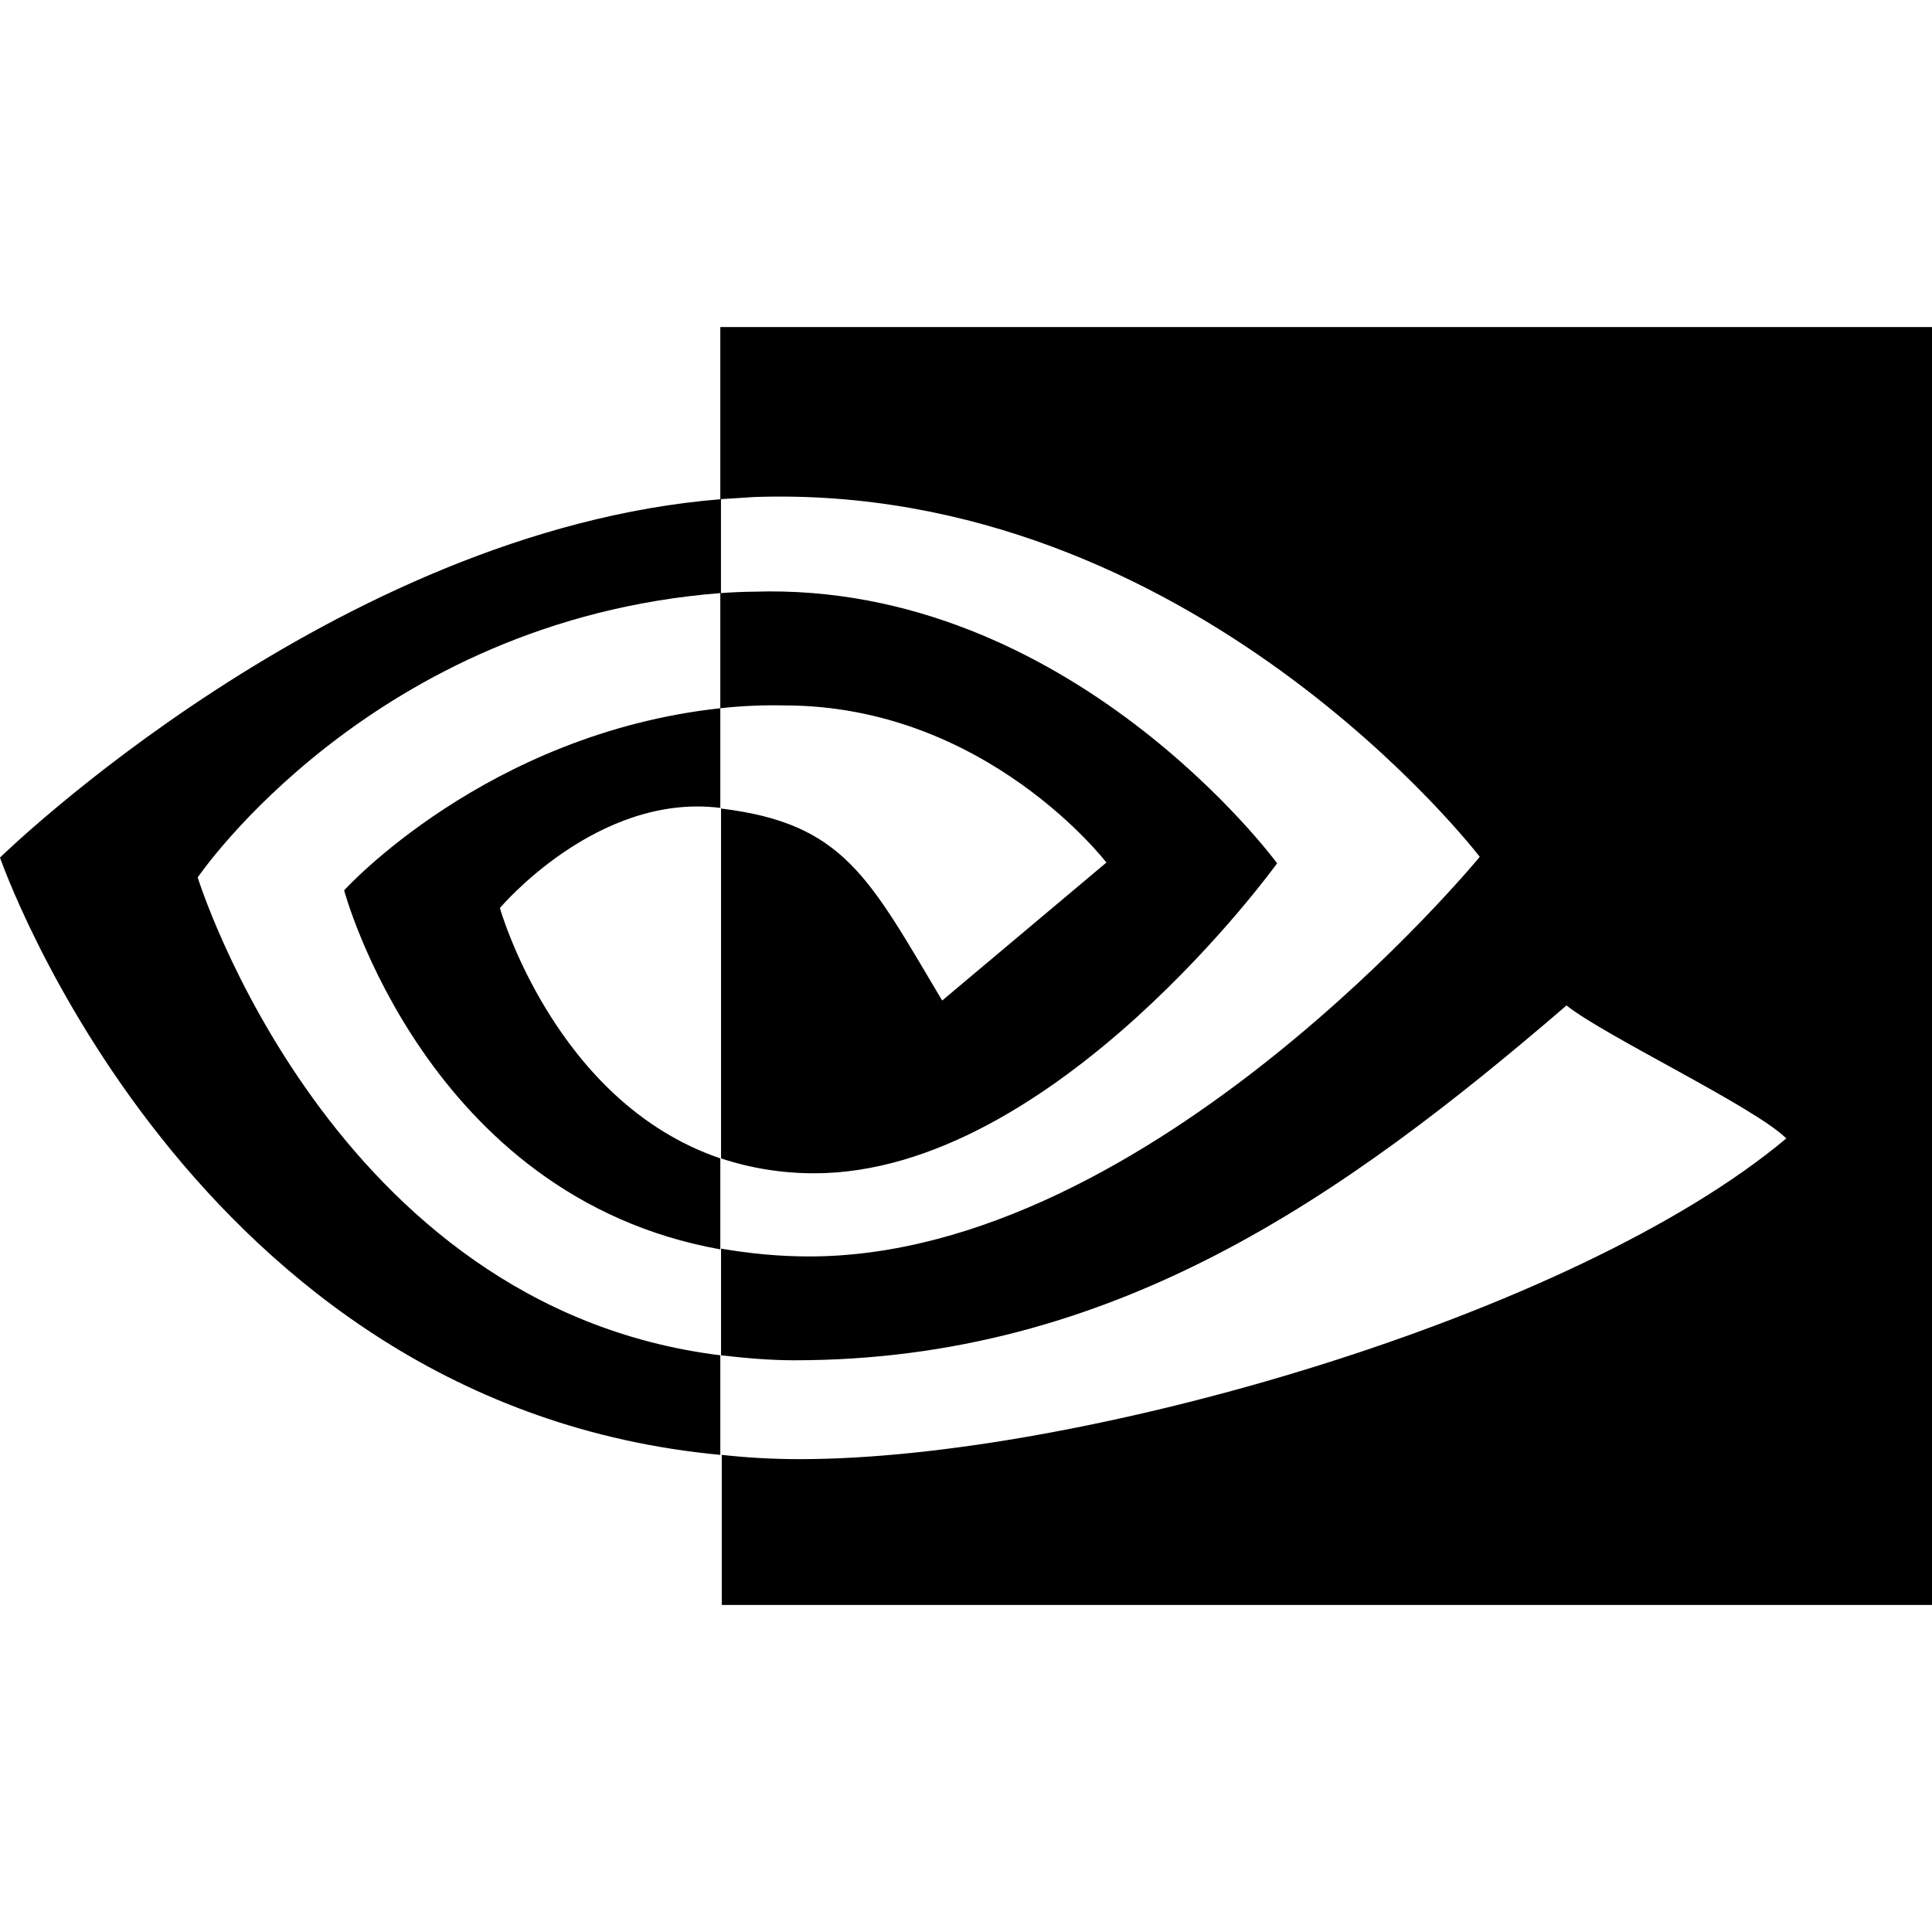
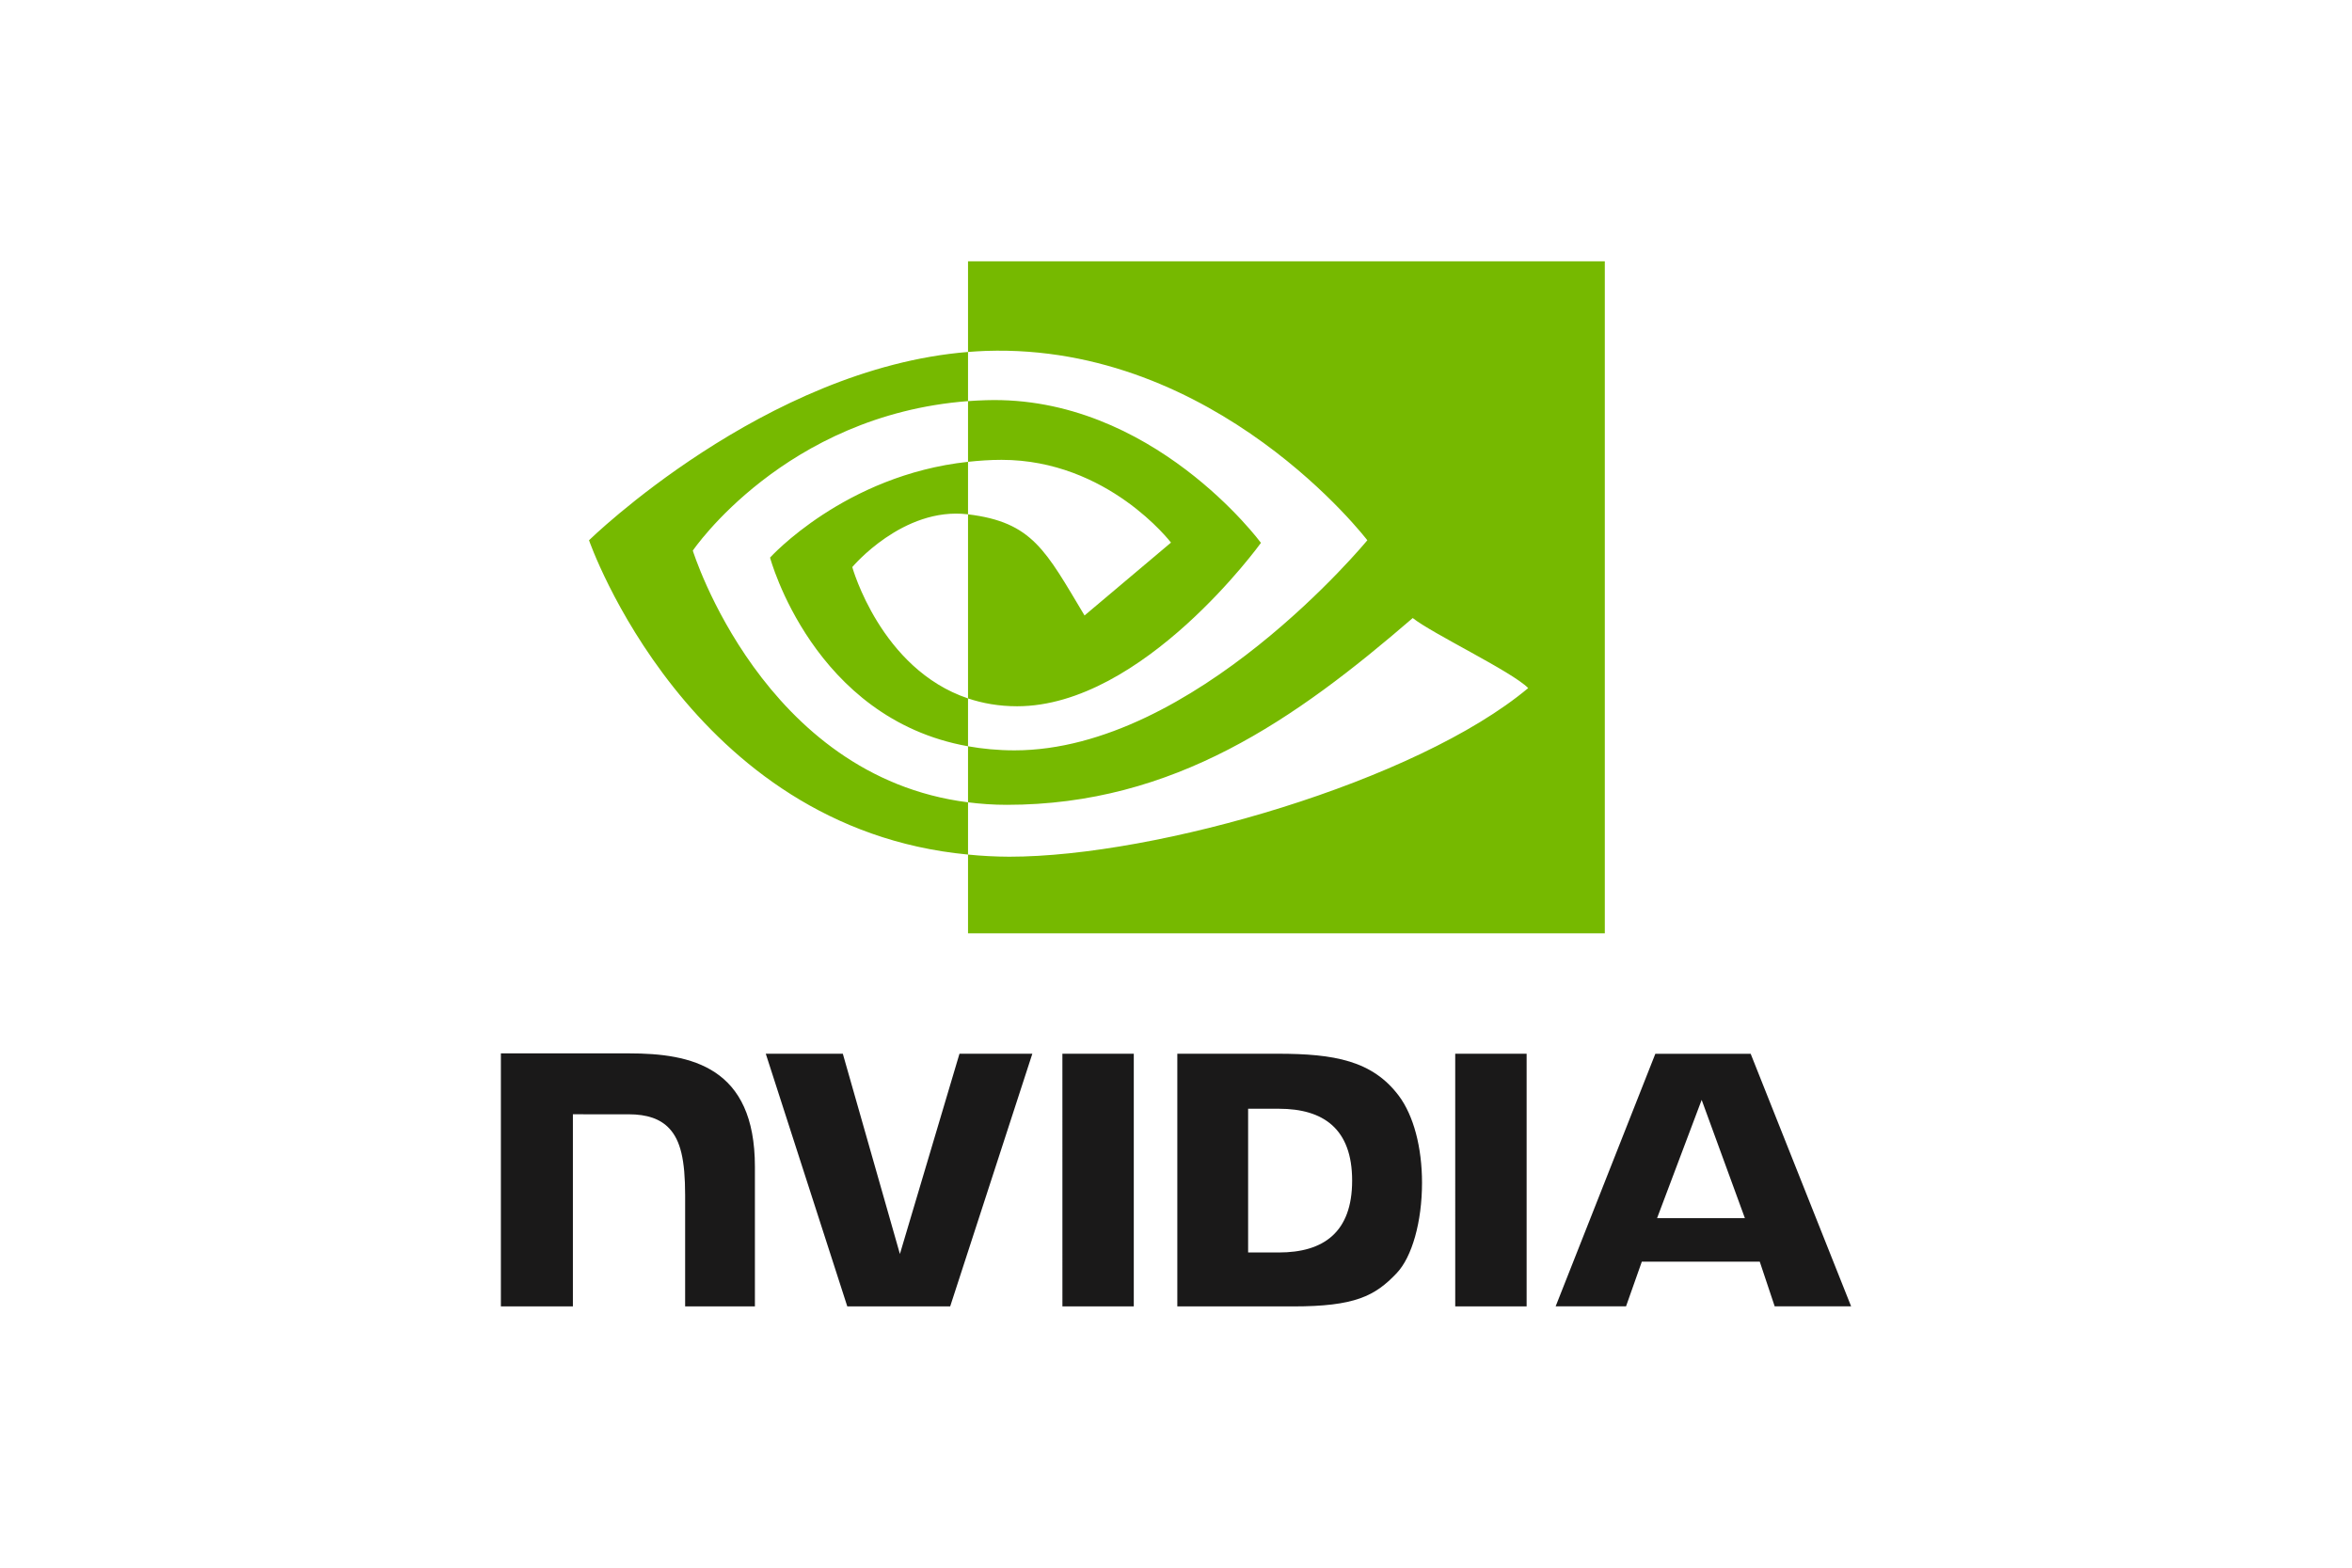
- <svg xmlns="http://www.w3.org/2000/svg" role="img" viewBox="0 0 24 24">
-   <path d="M8.948 8.798v-1.43a6.7 6.7 0 0 1 .424-.018c3.922-.124 6.493 3.374 6.493 3.374s-2.774 3.851-5.75 3.851c-.398 0-.787-.062-1.158-.185v-4.346c1.528.185 1.837.857 2.747 2.385l2.04-1.714s-1.492-1.952-4-1.952a6.016 6.016 0 0 0-.796.035m0-4.735v2.138l.424-.027c5.45-.185 9.01 4.47 9.01 4.47s-4.08 4.964-8.33 4.964c-.37 0-.733-.035-1.095-.097v1.325c.3.035.61.062.91.062 3.957 0 6.82-2.023 9.593-4.408.459.371 2.34 1.263 2.73 1.652-2.633 2.208-8.772 3.984-12.253 3.984-.335 0-.653-.018-.971-.053v1.864H24V4.063zm0 10.326v1.131c-3.657-.654-4.673-4.46-4.673-4.46s1.758-1.944 4.673-2.262v1.237H8.94c-1.528-.186-2.73 1.245-2.73 1.245s.68 2.412 2.739 3.11M2.456 10.9s2.164-3.197 6.5-3.533V6.201C4.153 6.59 0 10.653 0 10.653s2.35 6.802 8.948 7.42v-1.237c-4.84-.6-6.492-5.936-6.492-5.936z" />
+ <svg xmlns="http://www.w3.org/2000/svg" height="800" width="1200" viewBox="-29.998 -38.707 259.981 232.24">
+   <g fill-rule="evenodd" fill="none">
+     <path fill="#1A1919" d="M83.166 117.393l.004 37.434h10.57v-37.433H83.166zM0 117.343v37.484h10.666v-28.463l8.263.003c2.737 0 4.686.681 6.005 2.088 1.673 1.782 2.355 4.655 2.355 9.912v16.46h10.334v-20.71c0-14.781-9.422-16.775-18.64-16.775H0zm100.188.051v37.433h17.148c9.136 0 12.117-1.52 15.342-4.926 2.28-2.392 3.753-7.642 3.753-13.379 0-5.261-1.247-9.956-3.422-12.879-3.917-5.227-9.56-6.249-17.983-6.249zm10.487 8.15h4.546c6.594 0 10.86 2.962 10.86 10.646 0 7.686-4.266 10.647-10.86 10.647h-4.546v-21.292zm-42.752-8.15L59.1 147.062l-8.455-29.666-11.412-.002 12.074 37.433h15.238l12.169-37.433h-10.79zm73.427 37.433h10.574v-37.43l-10.576-.003zm29.637-37.42l-14.763 37.407h10.425l2.336-6.612h17.47l2.21 6.612h11.32l-14.876-37.41-14.122.004zm6.863 6.825l6.404 17.524h-13.01z" />
+     <path fill="#76B900" d="M69.189 29.708v-8.993a67.728 67.728 0 012.653-.136c24.596-.773 40.733 21.134 40.733 21.134S95.147 65.919 76.46 65.919c-2.692 0-5.1-.433-7.271-1.162v-27.27c9.575 1.156 11.5 5.386 17.258 14.982L99.25 41.674s-9.345-12.258-25.1-12.258c-1.715 0-3.353.12-4.961.292zm0-29.707v13.433c.882-.07 1.766-.126 2.653-.158 34.205-1.152 56.489 28.052 56.489 28.052s-25.597 31.124-52.262 31.124c-2.443 0-4.73-.225-6.88-.606v8.303c1.838.234 3.742.372 5.73.372 24.815 0 42.76-12.672 60.138-27.671 2.879 2.307 14.675 7.919 17.1 10.378-16.523 13.832-55.028 24.98-76.857 24.98a63.43 63.43 0 01-6.111-.318v11.67h94.316V0H69.19zm0 64.756v7.09c-22.952-4.093-29.322-27.95-29.322-27.95s11.02-12.21 29.322-14.189v7.779c-.014 0-.024-.004-.036-.004-9.604-1.154-17.108 7.82-17.108 7.82s4.204 15.106 17.144 19.454zM28.425 42.862s13.602-20.073 40.764-22.148v-7.28c-30.084 2.414-56.136 27.893-56.136 27.893S27.807 83.985 69.19 87.89v-7.74c-30.368-3.822-40.765-37.288-40.765-37.288z" />
+   </g>
</svg>
